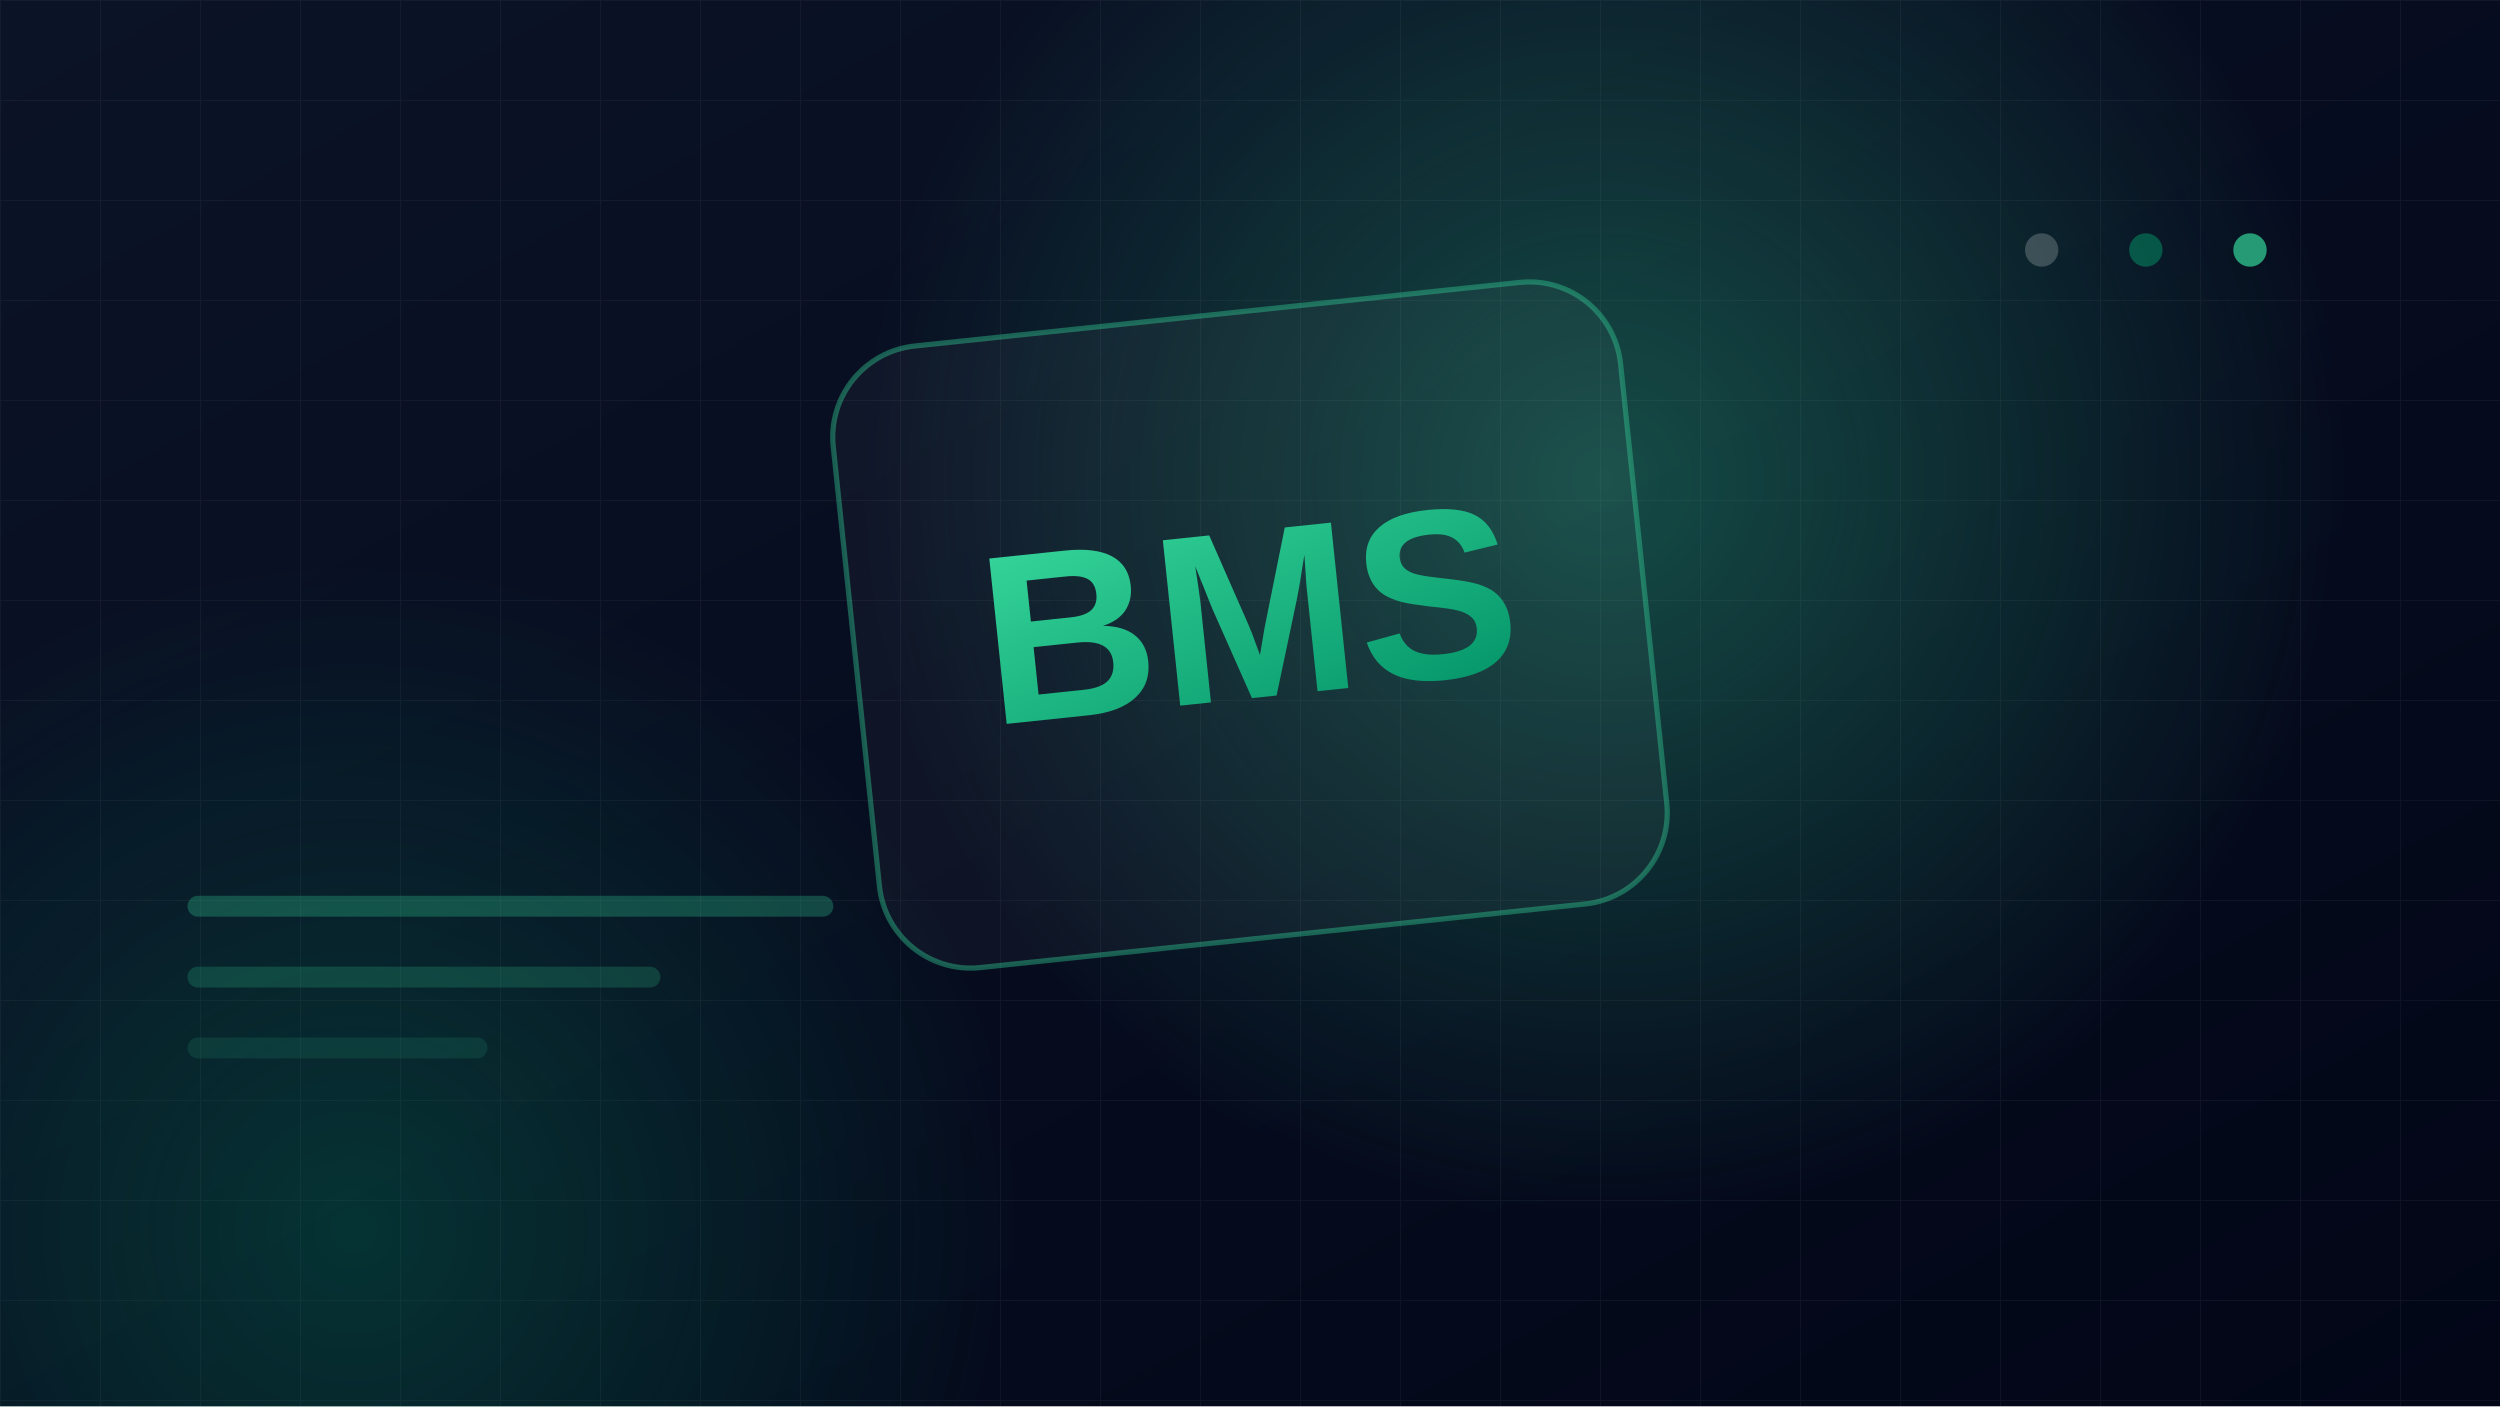
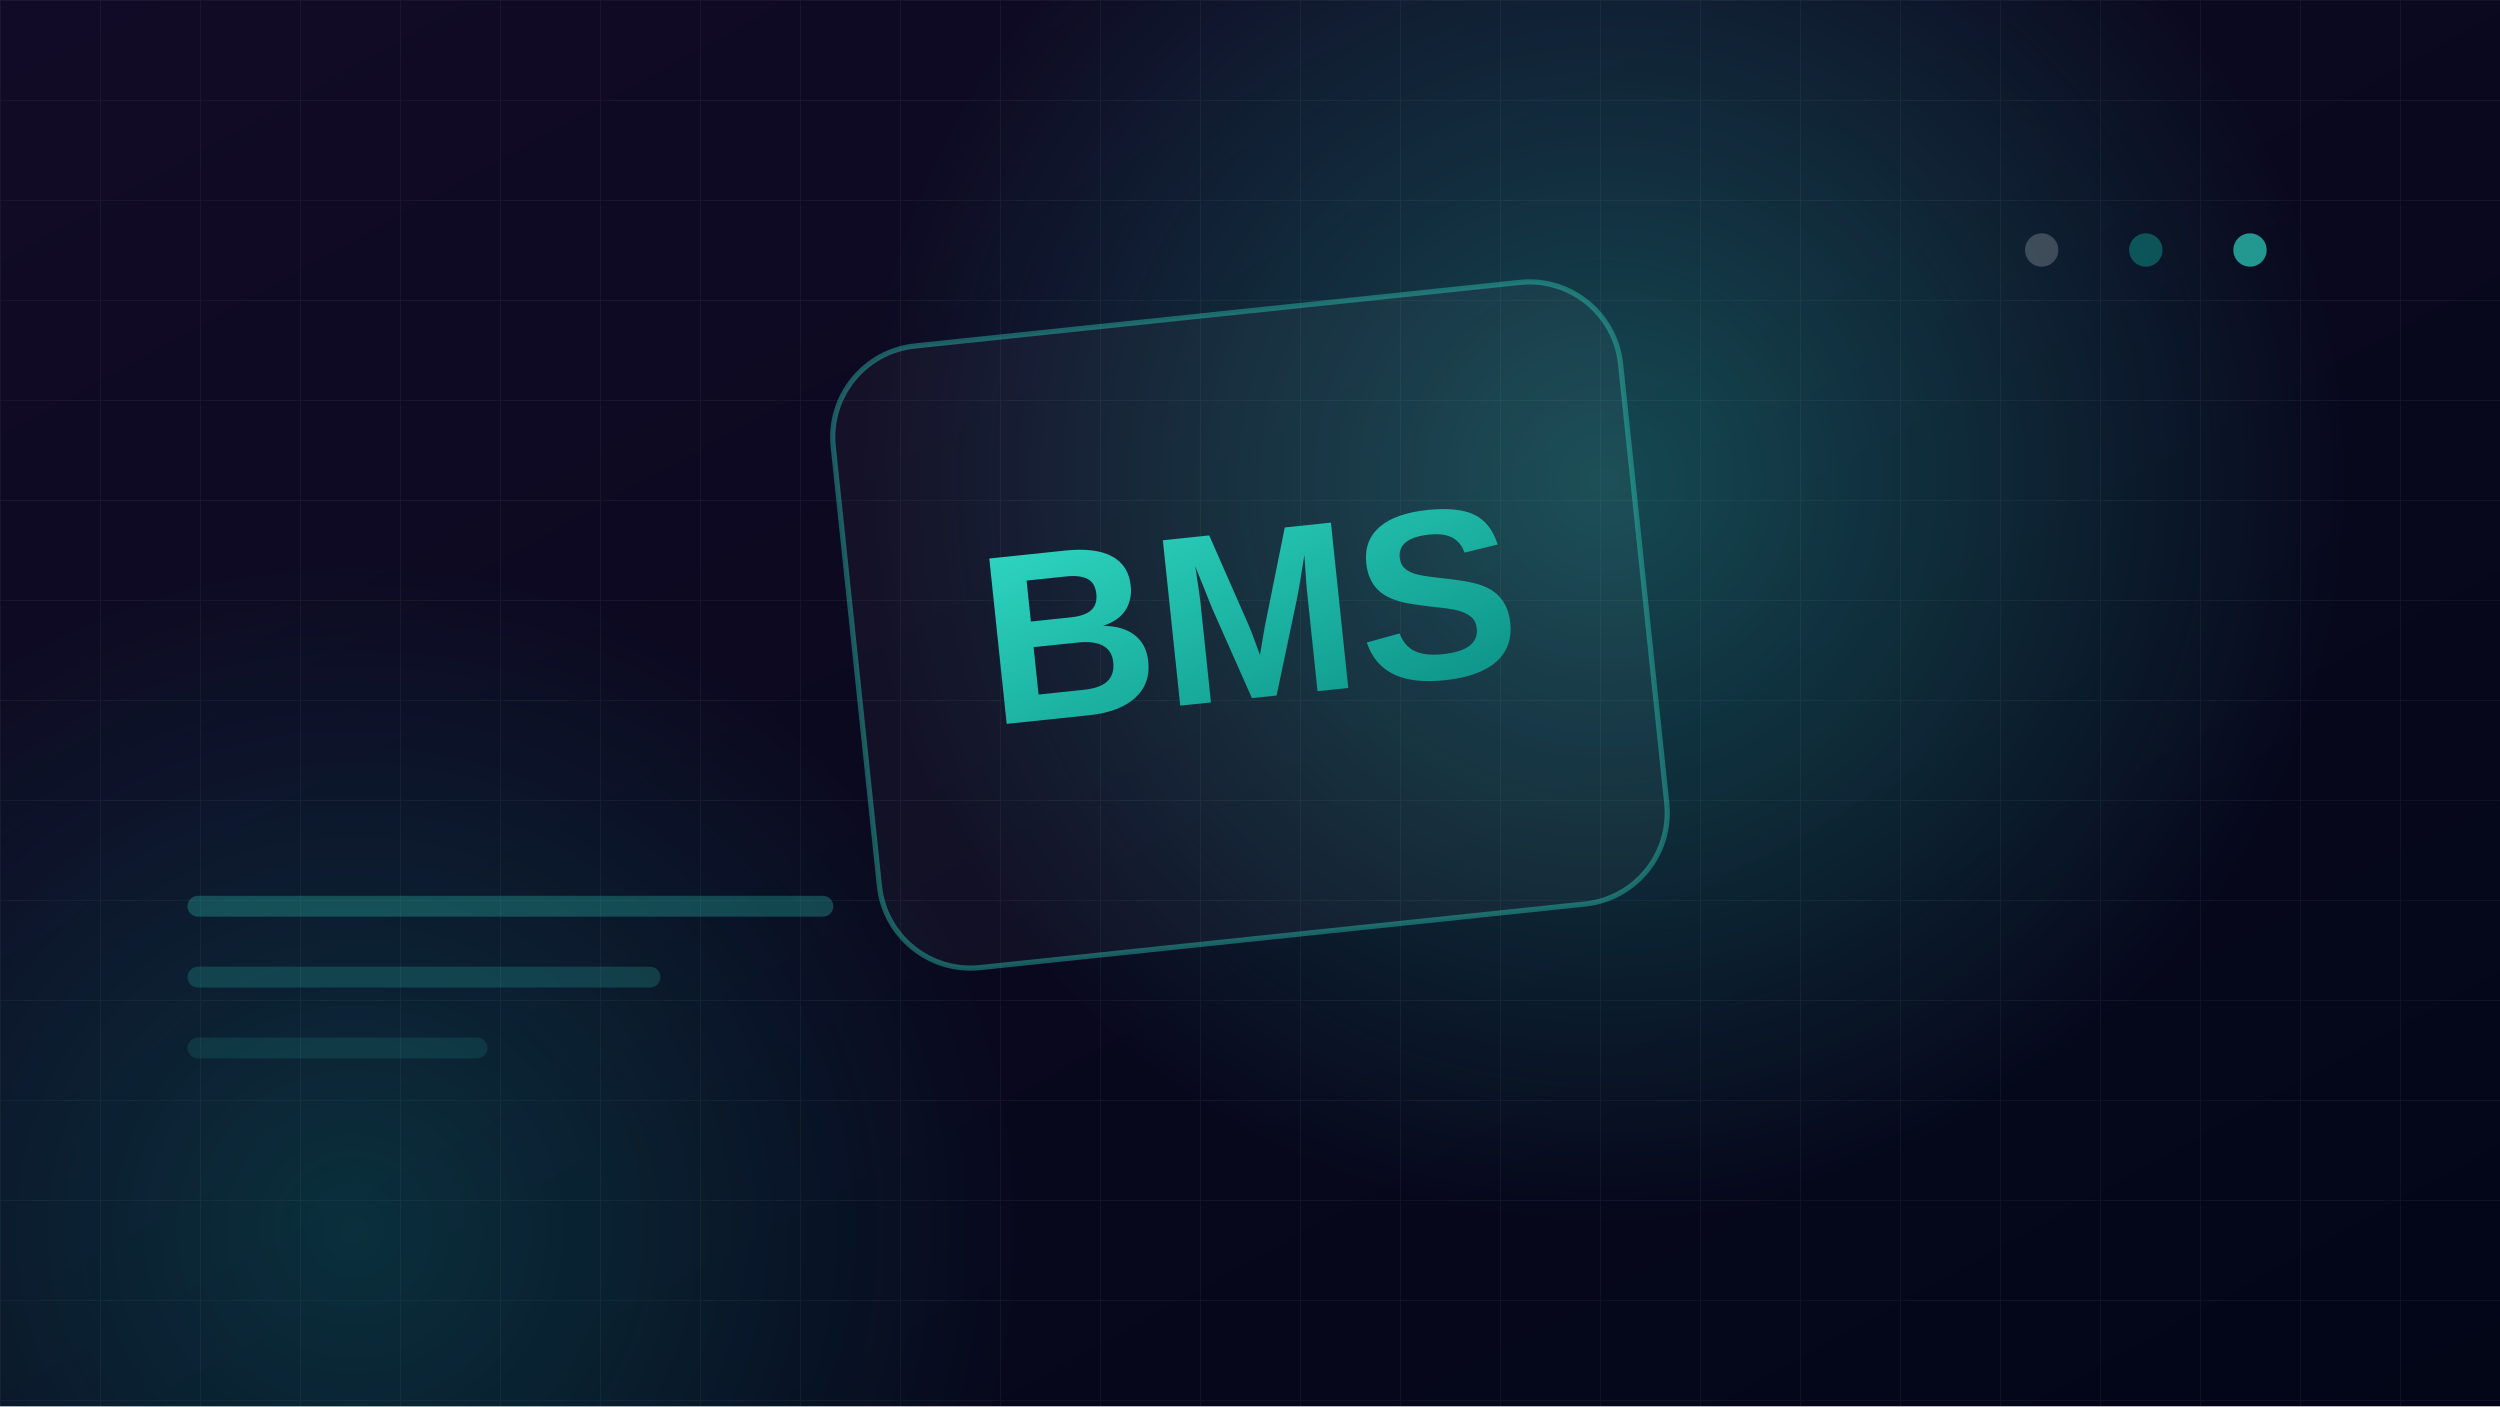
<svg xmlns="http://www.w3.org/2000/svg" width="1200" height="675" viewBox="0 0 1200 675">
  <defs>
    <linearGradient id="bg" x1="0" y1="0" x2="1" y2="1">
-       <stop offset="0" stop-color="#0b1327" />
+       <stop offset="0" stop-color="#120b27" />
      <stop offset="1" stop-color="#020617" />
    </linearGradient>
    <radialGradient id="glow1" cx="0.5" cy="0.5" r="0.5">
-       <stop offset="0" stop-color="#34d399" stop-opacity="0.32" />
-       <stop offset="1" stop-color="#34d399" stop-opacity="0" />
+       <stop offset="0" stop-color="#2dd4bf" stop-opacity="0.32" />
+       <stop offset="1" stop-color="#2dd4bf" stop-opacity="0" />
    </radialGradient>
    <radialGradient id="glow2" cx="0.5" cy="0.5" r="0.5">
-       <stop offset="0" stop-color="#059669" stop-opacity="0.28" />
-       <stop offset="1" stop-color="#059669" stop-opacity="0" />
+       <stop offset="0" stop-color="#0d9488" stop-opacity="0.28" />
+       <stop offset="1" stop-color="#0d9488" stop-opacity="0" />
    </radialGradient>
    <linearGradient id="mono" x1="0" y1="0" x2="1" y2="1">
-       <stop offset="0" stop-color="#34d399" />
-       <stop offset="1" stop-color="#059669" />
+       <stop offset="0" stop-color="#2dd4bf" />
+       <stop offset="1" stop-color="#0d9488" />
    </linearGradient>
    <pattern id="grid" width="48" height="48" patternUnits="userSpaceOnUse">
      <path d="M 48 0 L 0 0 0 48" fill="none" stroke="#ffffff" stroke-opacity="0.045" stroke-width="1" />
    </pattern>
  </defs>
  <rect width="1200" height="675" fill="url(#bg)" />
  <rect width="1200" height="675" fill="url(#grid)" />
  <circle cx="770" cy="230" r="360" fill="url(#glow1)" />
  <circle cx="170" cy="590" r="320" fill="url(#glow2)" />
  <g transform="rotate(-6 600 300)">
-     <rect x="410" y="150" width="380" height="300" rx="44" fill="#ffffff" fill-opacity="0.035" stroke="#34d399" stroke-opacity="0.4" stroke-width="2.5" />
+     <rect x="410" y="150" width="380" height="300" rx="44" fill="#ffffff" fill-opacity="0.035" stroke="#2dd4bf" stroke-opacity="0.4" stroke-width="2.5" />
    <text x="600" y="335" text-anchor="middle" font-family="'Segoe UI',Arial,sans-serif" font-size="116" font-weight="900" fill="url(#mono)">BMS</text>
  </g>
-   <rect x="90" y="430" width="310" height="10" rx="5" fill="#34d399" fill-opacity="0.28" />
-   <rect x="90" y="464" width="227" height="10" rx="5" fill="#34d399" fill-opacity="0.2" />
-   <rect x="90" y="498" width="144" height="10" rx="5" fill="#34d399" fill-opacity="0.12" />
-   <circle cx="1080" cy="120" r="8" fill="#34d399" fill-opacity="0.7" />
-   <circle cx="1030" cy="120" r="8" fill="#059669" fill-opacity="0.5" />
+   <rect x="90" y="430" width="310" height="10" rx="5" fill="#2dd4bf" fill-opacity="0.28" />
+   <rect x="90" y="464" width="227" height="10" rx="5" fill="#2dd4bf" fill-opacity="0.2" />
+   <rect x="90" y="498" width="144" height="10" rx="5" fill="#2dd4bf" fill-opacity="0.12" />
+   <circle cx="1080" cy="120" r="8" fill="#2dd4bf" fill-opacity="0.7" />
+   <circle cx="1030" cy="120" r="8" fill="#0d9488" fill-opacity="0.5" />
  <circle cx="980" cy="120" r="8" fill="#ffffff" fill-opacity="0.2" />
</svg>
